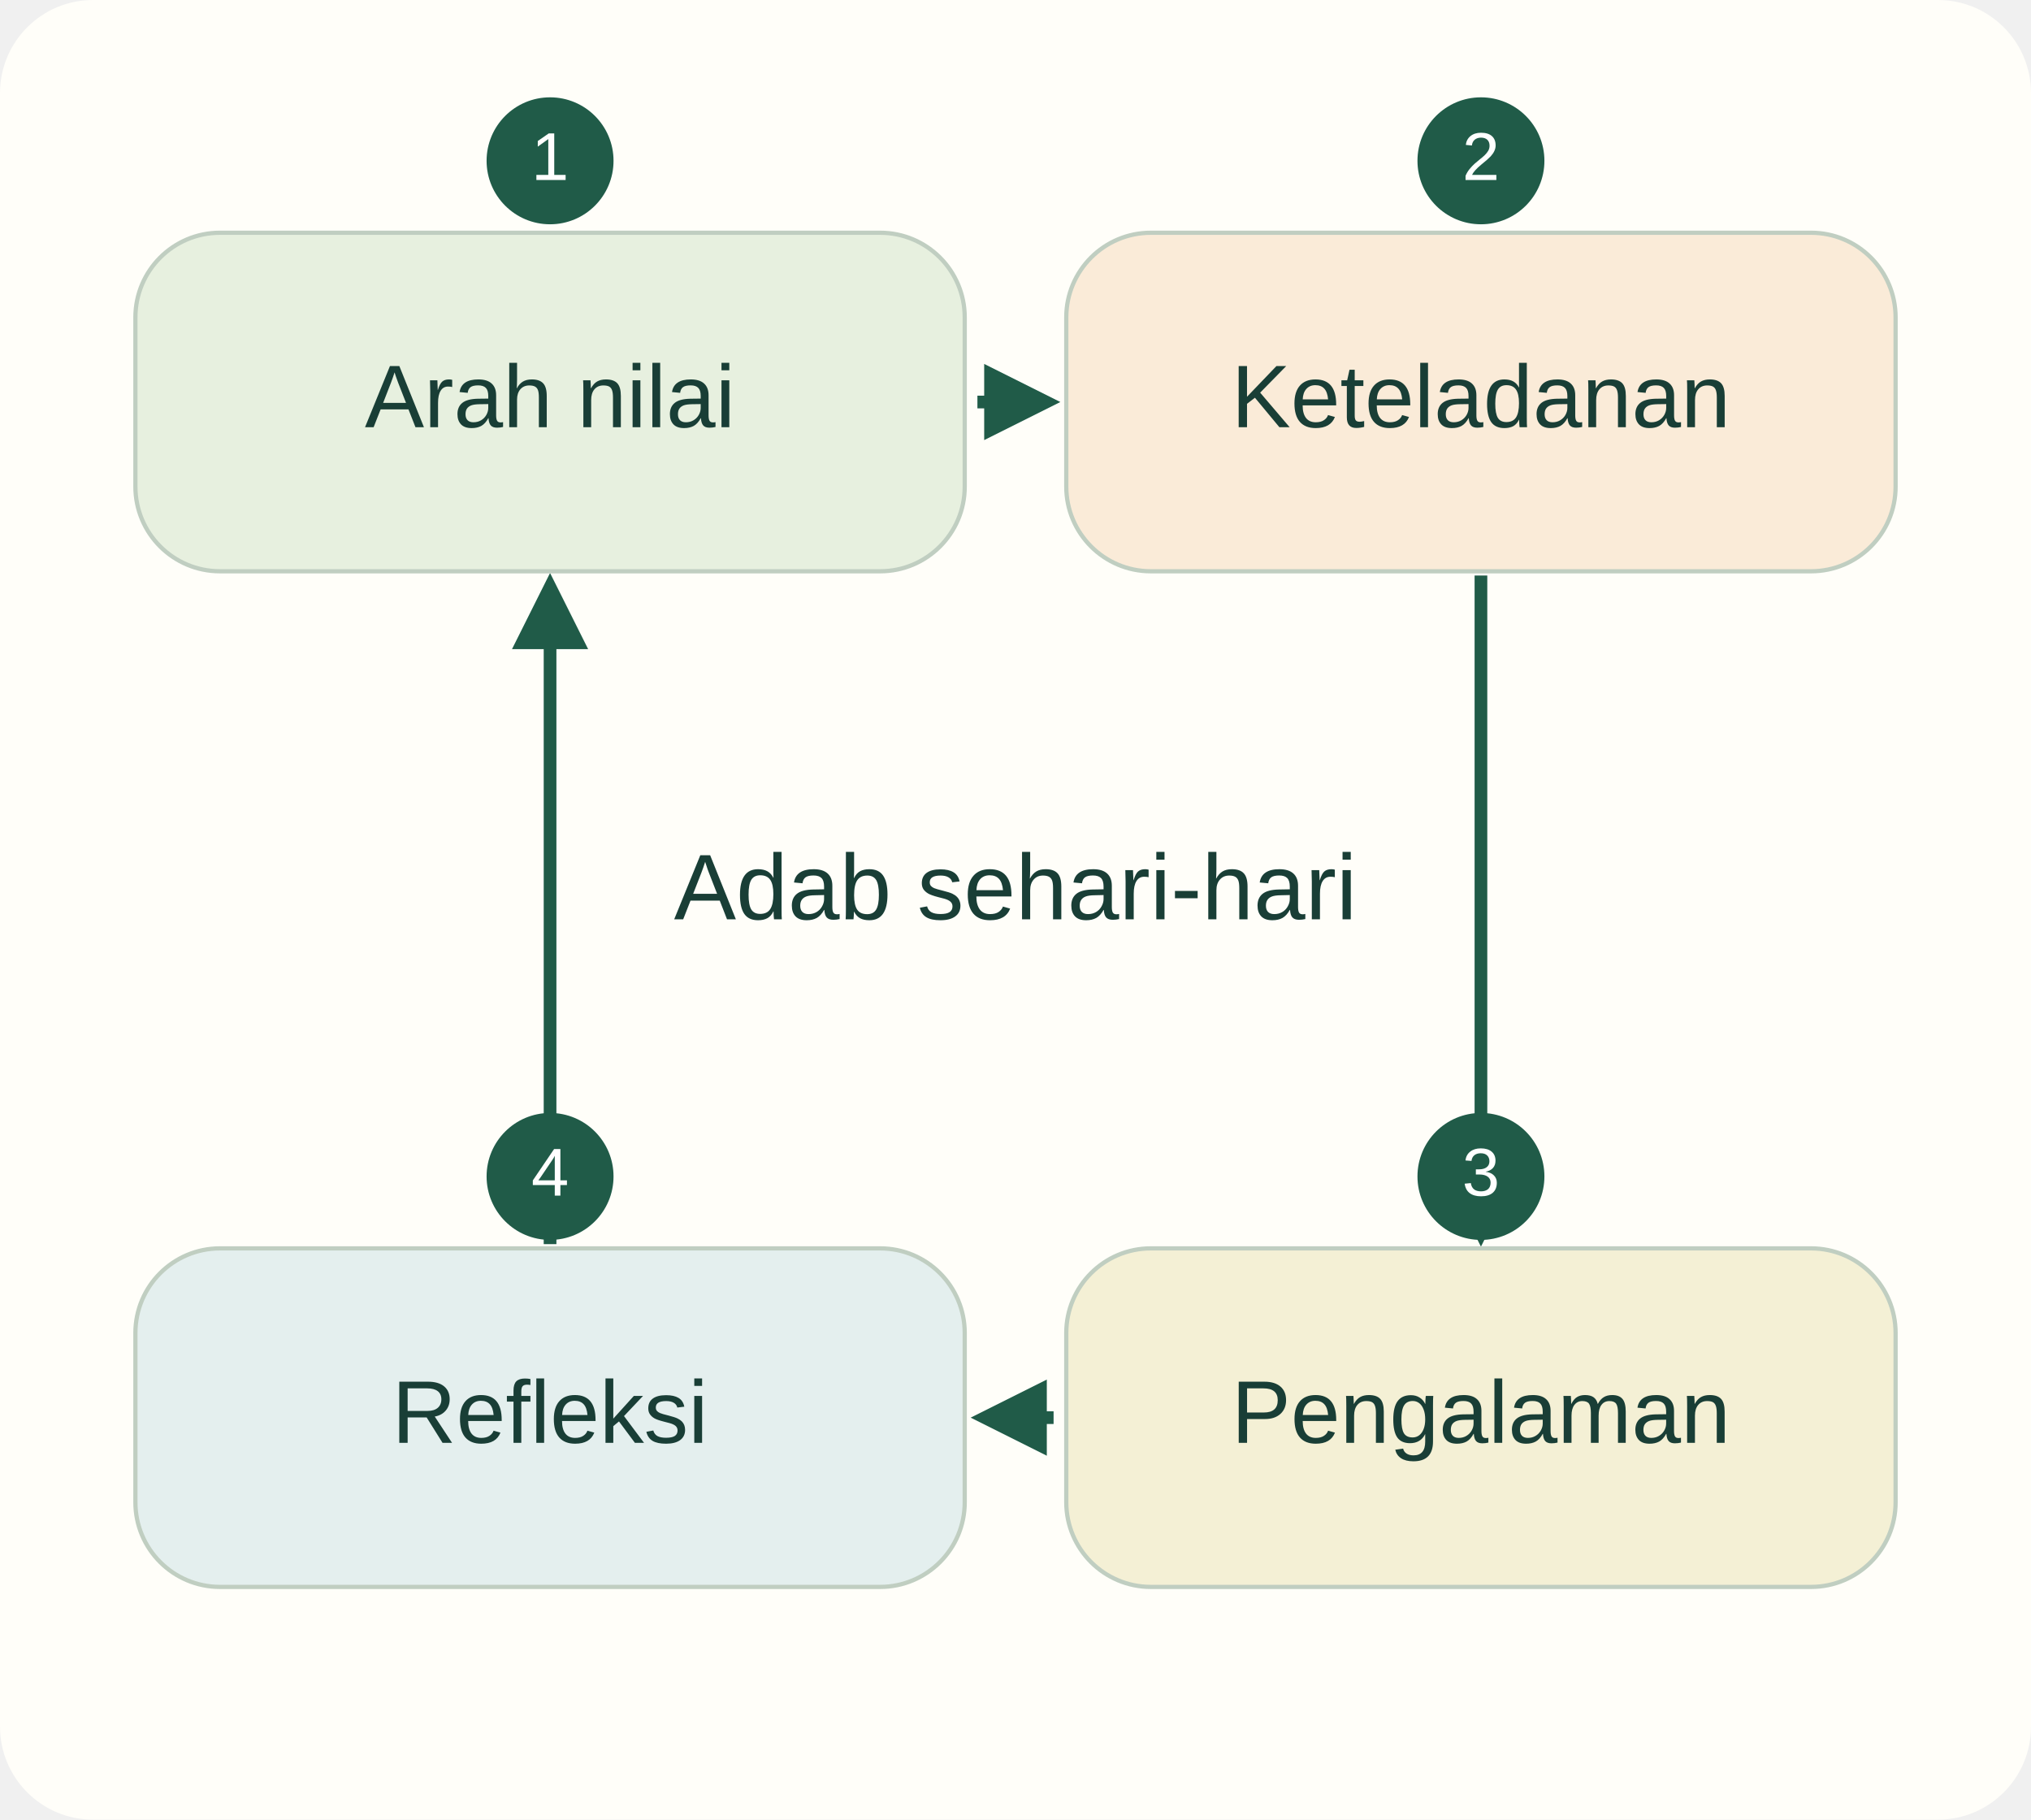
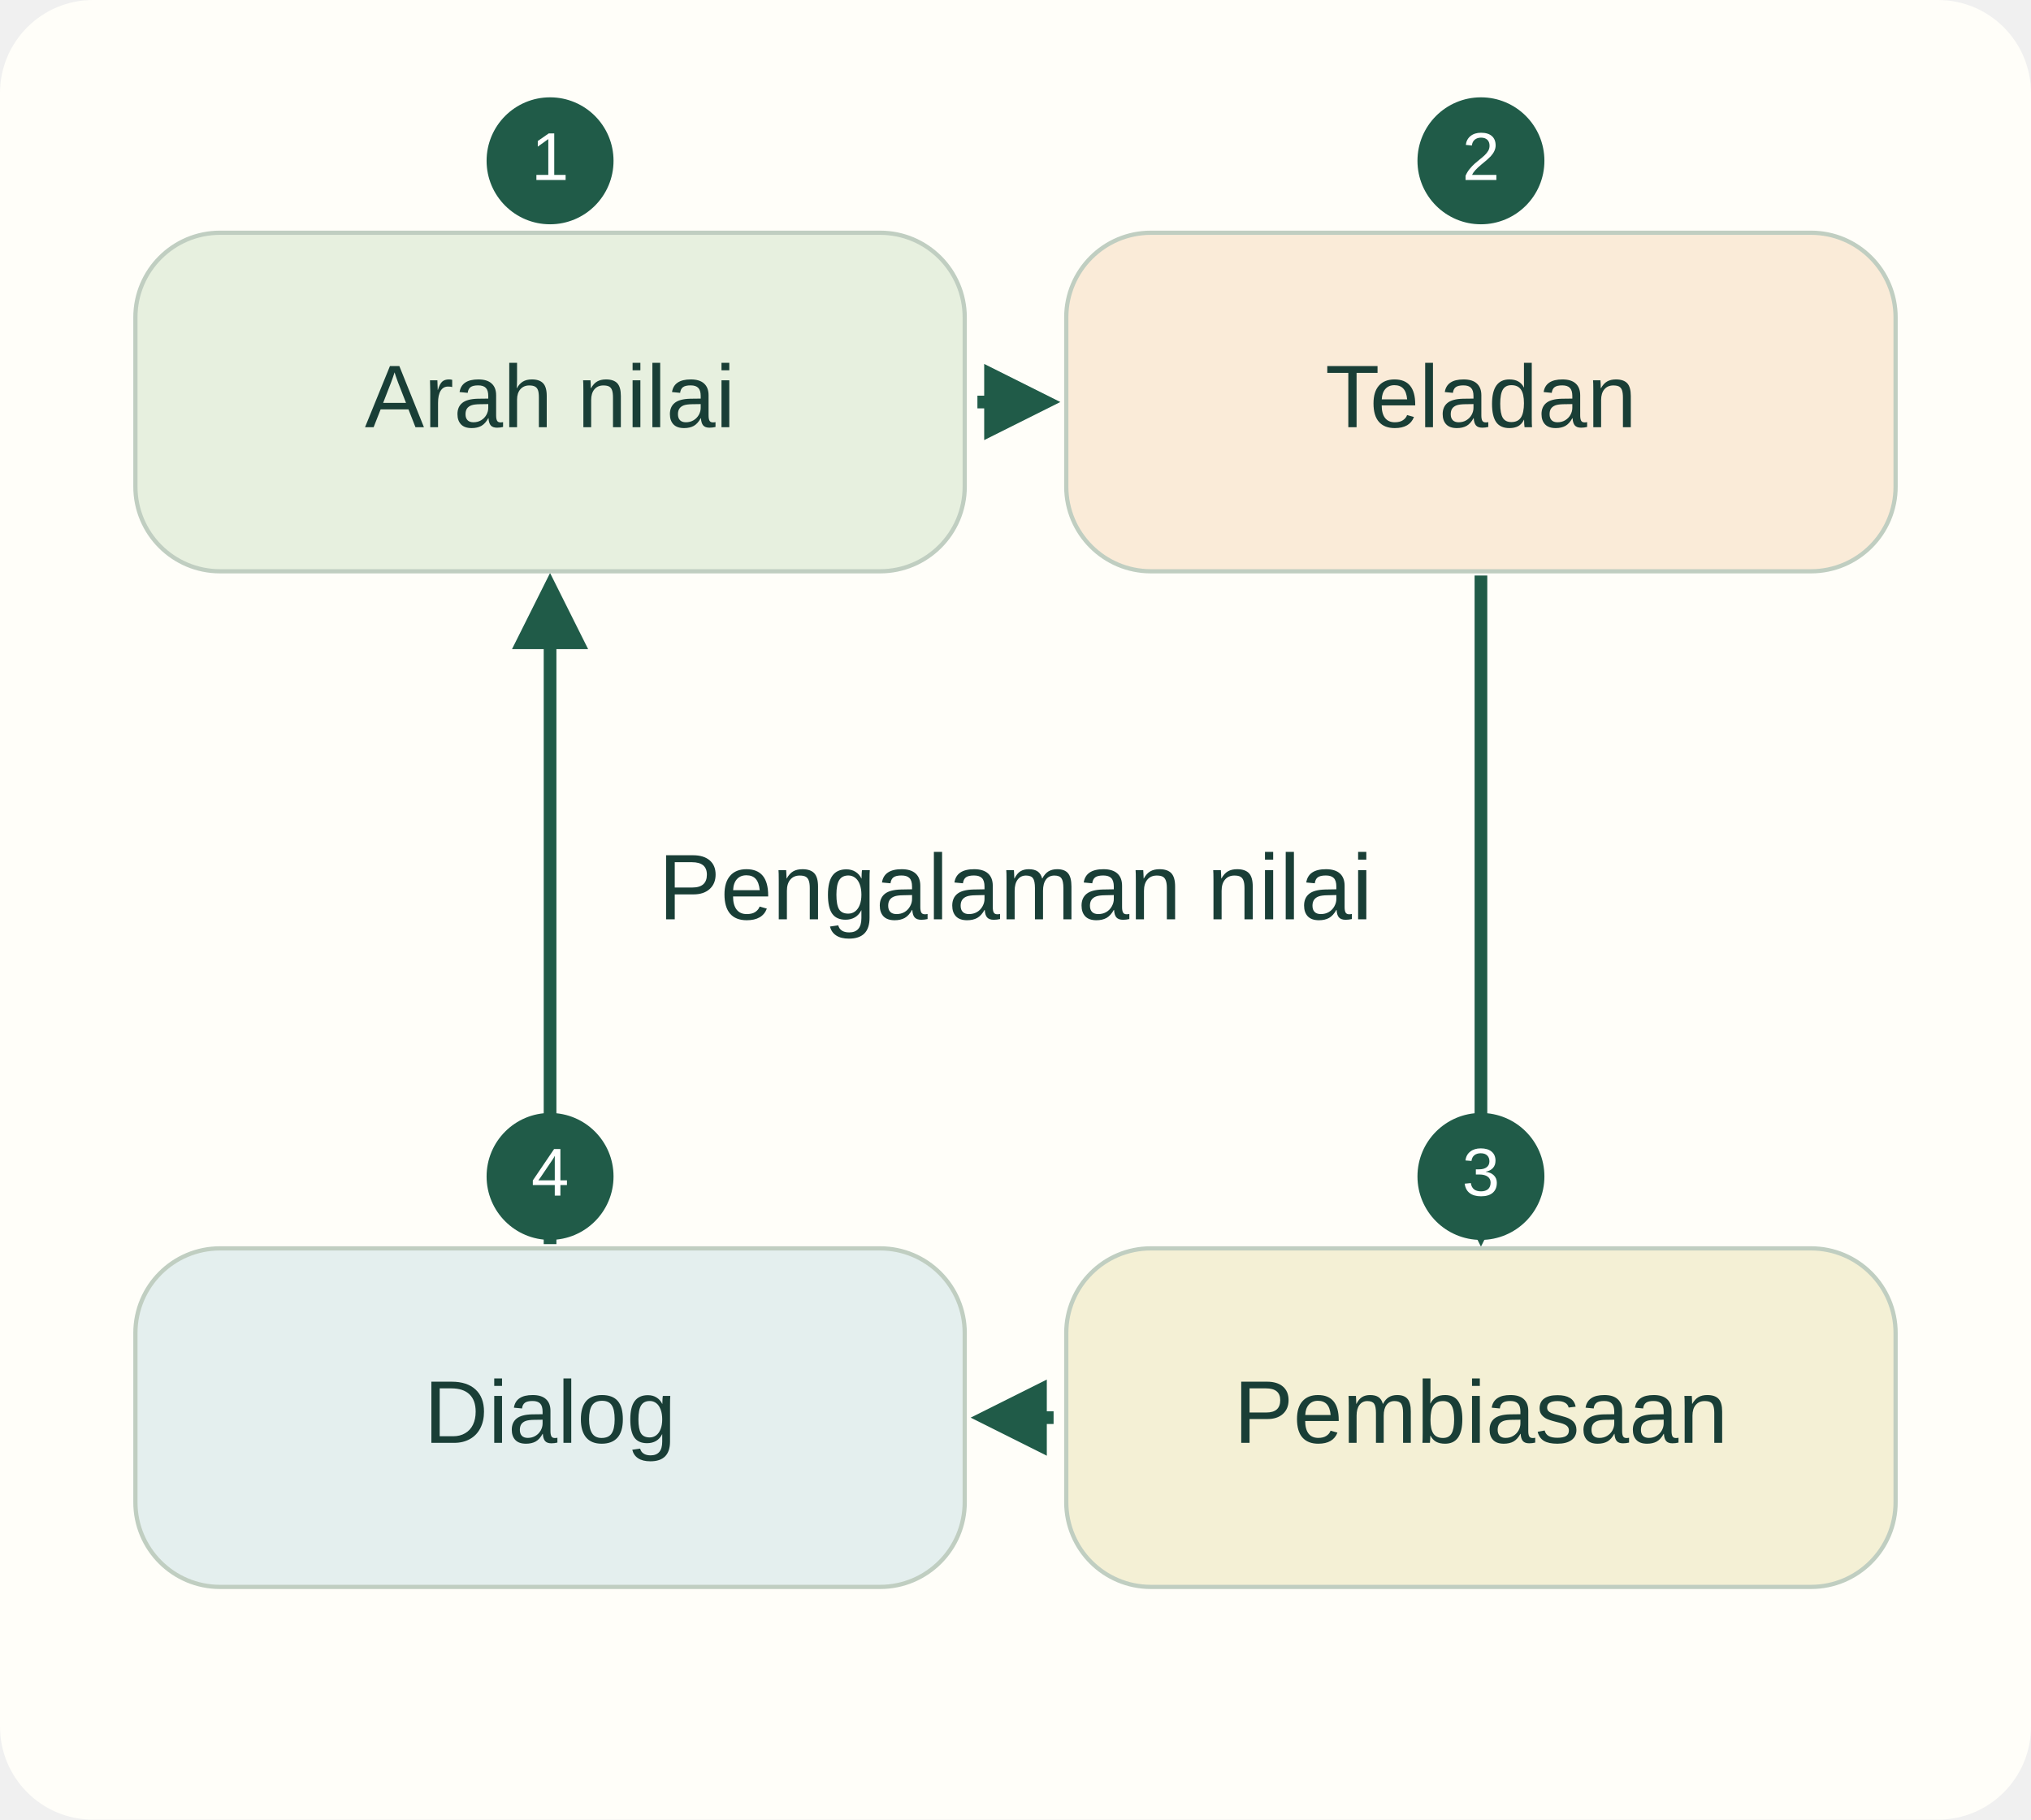
<svg xmlns="http://www.w3.org/2000/svg" viewBox="0 0 480 430" role="img" aria-labelledby="title desc">
  <defs>
    <marker id="arrow" viewBox="0 0 10 10" refX="8" refY="5" markerWidth="6" markerHeight="6" orient="auto-start-reverse">
      <path d="M0 0 L10 5 L0 10" fill="#205b48" />
    </marker>
  </defs>
  <rect width="480" height="430" rx="22" fill="#fffef9" />
  <path d="M231,95 L247,95" fill="none" stroke="#205b48" stroke-width="3" marker-end="url(#arrow)" />
  <path d="M350,136 L350,291" fill="none" stroke="#205b48" stroke-width="3" marker-end="url(#arrow)" />
  <path d="M249,335 L233,335" fill="none" stroke="#205b48" stroke-width="3" marker-end="url(#arrow)" />
  <path d="M130,294 L130,139" fill="none" stroke="#205b48" stroke-width="3" marker-end="url(#arrow)" />
  <rect x="32.0" y="55.0" width="196" height="80" rx="20" fill="#e7f0df" stroke="#c0cec1" />
  <text x="130" y="95.0" text-anchor="middle" dominant-baseline="middle" font-family="Arial,sans-serif" font-size="21" fill="#193e36">Arah nilai</text>
  <circle cx="130" cy="38" r="15" fill="#205b48" />
  <text x="130" y="38.0" text-anchor="middle" dominant-baseline="middle" font-family="Arial,sans-serif" font-size="16" fill="white">1</text>
  <rect x="252.0" y="55.0" width="196" height="80" rx="20" fill="#faebd8" stroke="#c0cec1" />
-   <text x="350" y="95.0" text-anchor="middle" dominant-baseline="middle" font-family="Arial,sans-serif" font-size="21" fill="#193e36">Keteladanan</text>
+   <text x="350" y="95.0" text-anchor="middle" dominant-baseline="middle" font-family="Arial,sans-serif" font-size="21" fill="#193e36">Teladan</text>
  <circle cx="350" cy="38" r="15" fill="#205b48" />
  <text x="350" y="38.0" text-anchor="middle" dominant-baseline="middle" font-family="Arial,sans-serif" font-size="16" fill="white">2</text>
  <rect x="252.0" y="295.0" width="196" height="80" rx="20" fill="#f4f0d5" stroke="#c0cec1" />
-   <text x="350" y="335.0" text-anchor="middle" dominant-baseline="middle" font-family="Arial,sans-serif" font-size="21" fill="#193e36">Pengalaman</text>
+   <text x="350" y="335.0" text-anchor="middle" dominant-baseline="middle" font-family="Arial,sans-serif" font-size="21" fill="#193e36">Pembiasaan</text>
  <circle cx="350" cy="278" r="15" fill="#205b48" />
  <text x="350" y="278.0" text-anchor="middle" dominant-baseline="middle" font-family="Arial,sans-serif" font-size="16" fill="white">3</text>
  <rect x="32.0" y="295.0" width="196" height="80" rx="20" fill="#e4efee" stroke="#c0cec1" />
-   <text x="130" y="335.0" text-anchor="middle" dominant-baseline="middle" font-family="Arial,sans-serif" font-size="21" fill="#193e36">Refleksi</text>
+   <text x="130" y="335.0" text-anchor="middle" dominant-baseline="middle" font-family="Arial,sans-serif" font-size="21" fill="#193e36">Dialog</text>
  <circle cx="130" cy="278" r="15" fill="#205b48" />
  <text x="130" y="278.0" text-anchor="middle" dominant-baseline="middle" font-family="Arial,sans-serif" font-size="16" fill="white">4</text>
-   <text x="240" y="211.0" text-anchor="middle" dominant-baseline="middle" font-family="Arial,sans-serif" font-size="22" fill="#193e36">Adab sehari-hari</text>
+   <text x="240" y="211.0" text-anchor="middle" dominant-baseline="middle" font-family="Arial,sans-serif" font-size="22" fill="#193e36">Pengalaman nilai</text>
</svg>
